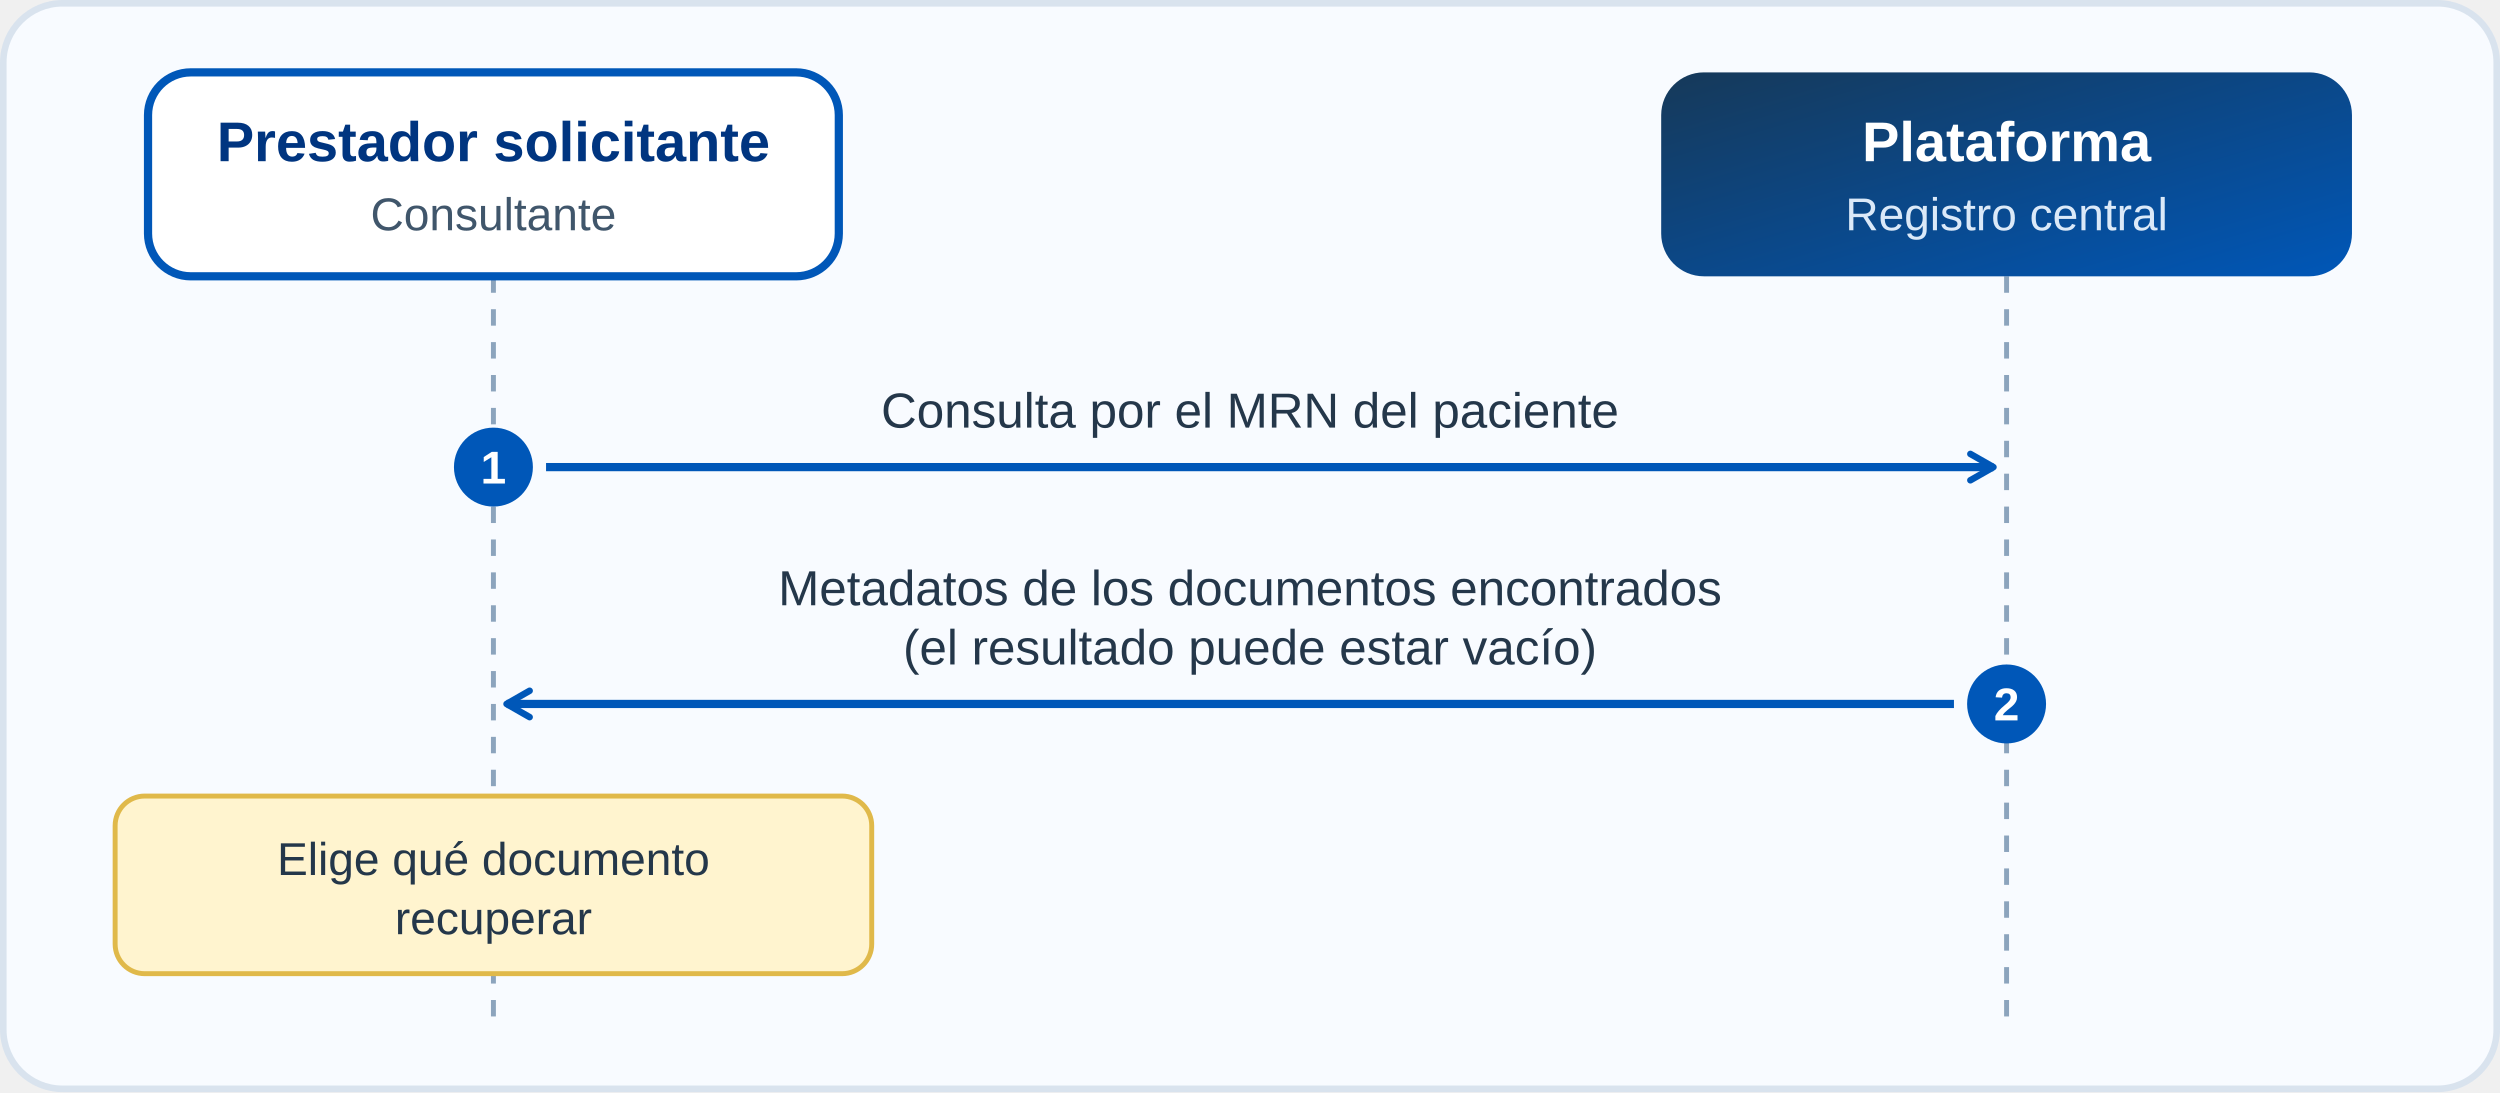
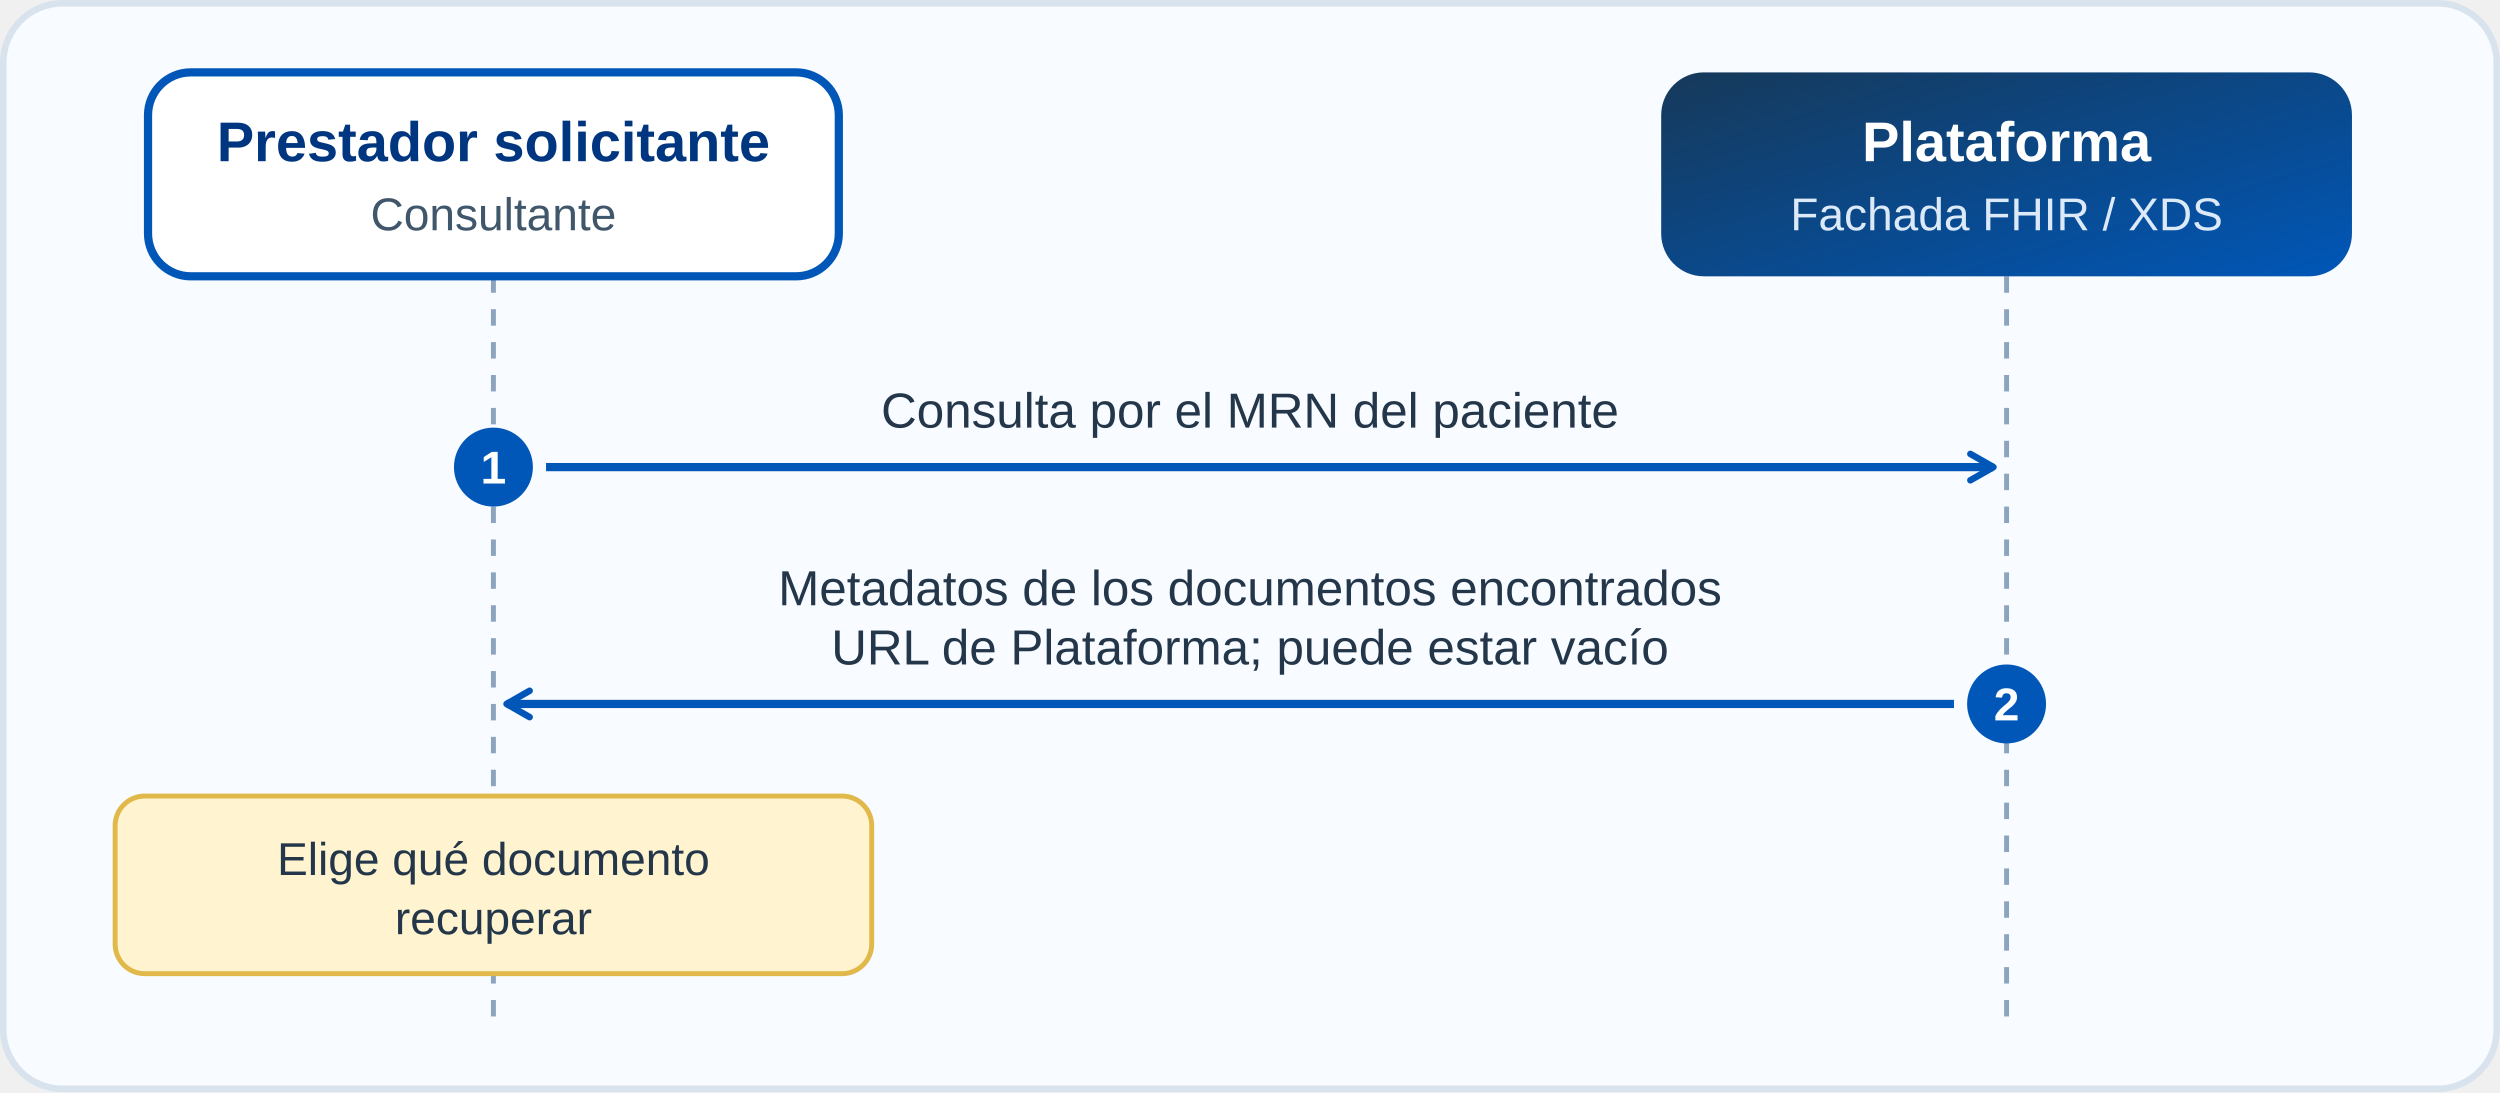
<svg xmlns="http://www.w3.org/2000/svg" width="760" height="332" viewBox="0 0 760 332" role="img" aria-labelledby="hcen-cu-encontrar-documentos-title hcen-cu-encontrar-documentos-desc">
  <defs>
    <linearGradient id="hcen-cu-encontrar-documentos-plataforma" x1="0" y1="0" x2="1" y2="1">
      <stop offset="0" stop-color="#163959" />
      <stop offset="1" stop-color="#0057b8" />
    </linearGradient>
    <marker id="hcen-cu-encontrar-documentos-arrow" markerWidth="10" markerHeight="10" refX="8" refY="5" orient="auto" markerUnits="userSpaceOnUse">
      <path d="M1 1 8 5 1 9" fill="none" stroke="#0057b8" stroke-width="2" stroke-linecap="round" stroke-linejoin="round" />
    </marker>
  </defs>
  <rect x="1" y="1" width="758" height="330" rx="18" fill="#f8fbff" stroke="#d9e3ee" stroke-width="2" />
  <path d="M150 84 V314" stroke="#8ca4bd" stroke-width="1.5" stroke-dasharray="5 5" />
  <rect x="45" y="22" width="210" height="62" rx="13" fill="#ffffff" stroke="#0057b8" stroke-width="2.5" />
  <text x="150" y="49" text-anchor="middle" fill="#003580" font-family="'Segoe UI', Arial, sans-serif" font-size="17" font-weight="700">Prestador solicitante</text>
  <text x="150" y="70" text-anchor="middle" fill="#40566b" font-family="'Segoe UI', Arial, sans-serif" font-size="14">Consultante</text>
  <path d="M610 84 V314" stroke="#8ca4bd" stroke-width="1.5" stroke-dasharray="5 5" />
  <rect x="505" y="22" width="210" height="62" rx="13" fill="url(#hcen-cu-encontrar-documentos-plataforma)" />
  <text x="610" y="49" text-anchor="middle" fill="#ffffff" font-family="'Segoe UI', Arial, sans-serif" font-size="17" font-weight="700">Plataforma</text>
-   <text x="610" y="70" text-anchor="middle" fill="#dbe9f8" font-family="'Segoe UI', Arial, sans-serif" font-size="14">Registro central</text>
+   <text x="610" y="70" text-anchor="middle" fill="#dbe9f8" font-family="'Segoe UI', Arial, sans-serif" font-size="14">Fachada FHIR / XDS</text>
  <text x="380.0" y="130" text-anchor="middle" fill="#24374a" font-family="'Segoe UI', Arial, sans-serif" font-size="15">Consulta por el MRN del paciente</text>
  <path d="M166 142 H606" fill="none" stroke="#0057b8" stroke-width="2.5" marker-end="url(#hcen-cu-encontrar-documentos-arrow)" />
  <circle cx="150" cy="142" r="12" fill="#0057b8" />
  <text x="150" y="147" text-anchor="middle" fill="#ffffff" font-family="'Segoe UI', Arial, sans-serif" font-size="14" font-weight="700">1</text>
  <text x="380.0" y="184" text-anchor="middle" fill="#24374a" font-family="'Segoe UI', Arial, sans-serif" font-size="15">Metadatos de los documentos encontrados</text>
-   <text x="380.0" y="202" text-anchor="middle" fill="#24374a" font-family="'Segoe UI', Arial, sans-serif" font-size="15">(el resultado puede estar vacío)</text>
+   <text x="380.0" y="202" text-anchor="middle" fill="#24374a" font-family="'Segoe UI', Arial, sans-serif" font-size="15">URL de Plataforma; puede estar vacío</text>
  <path d="M594 214 H154" fill="none" stroke="#0057b8" stroke-width="2.5" marker-end="url(#hcen-cu-encontrar-documentos-arrow)" />
  <circle cx="610" cy="214" r="12" fill="#0057b8" />
  <text x="610" y="219" text-anchor="middle" fill="#ffffff" font-family="'Segoe UI', Arial, sans-serif" font-size="14" font-weight="700">2</text>
  <rect x="35.0" y="242" width="230" height="54" rx="9" fill="#fff4cf" stroke="#e0b94a" stroke-width="1.5" />
  <text x="150" y="266" text-anchor="middle" fill="#24374a" font-family="'Segoe UI', Arial, sans-serif" font-size="14">Elige qué documento</text>
  <text x="150" y="284" text-anchor="middle" fill="#24374a" font-family="'Segoe UI', Arial, sans-serif" font-size="14">recuperar</text>
</svg>
